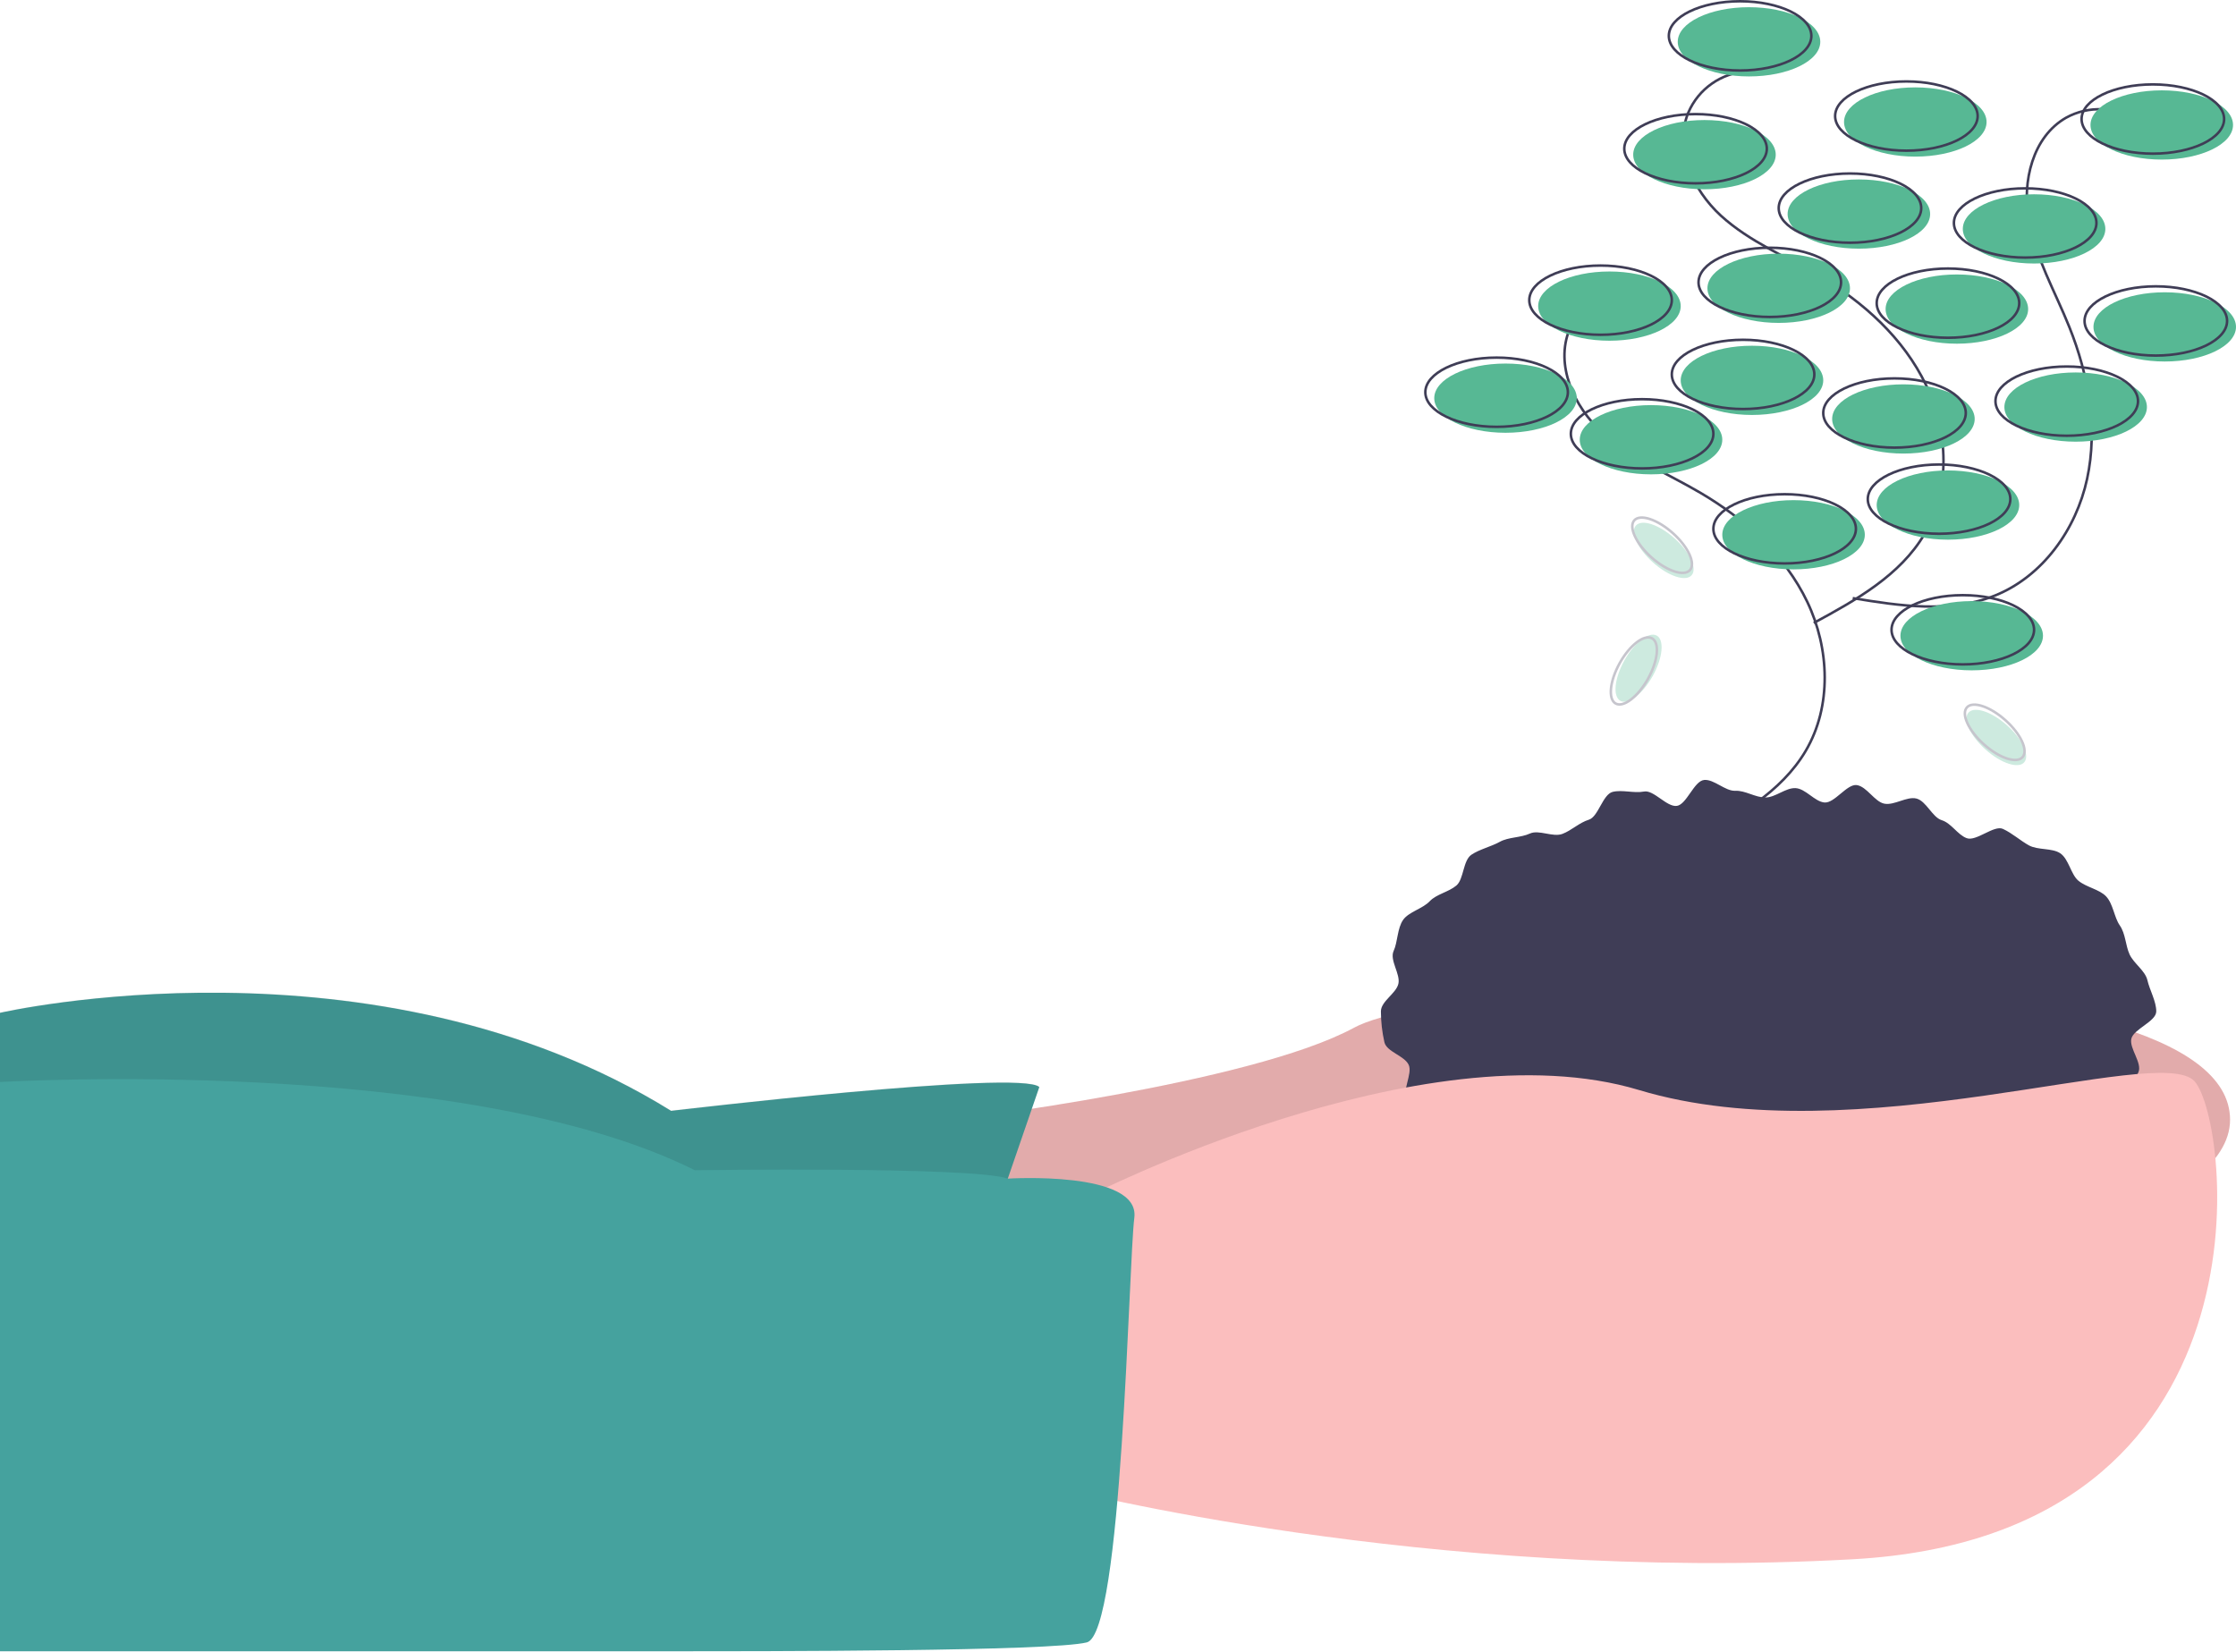
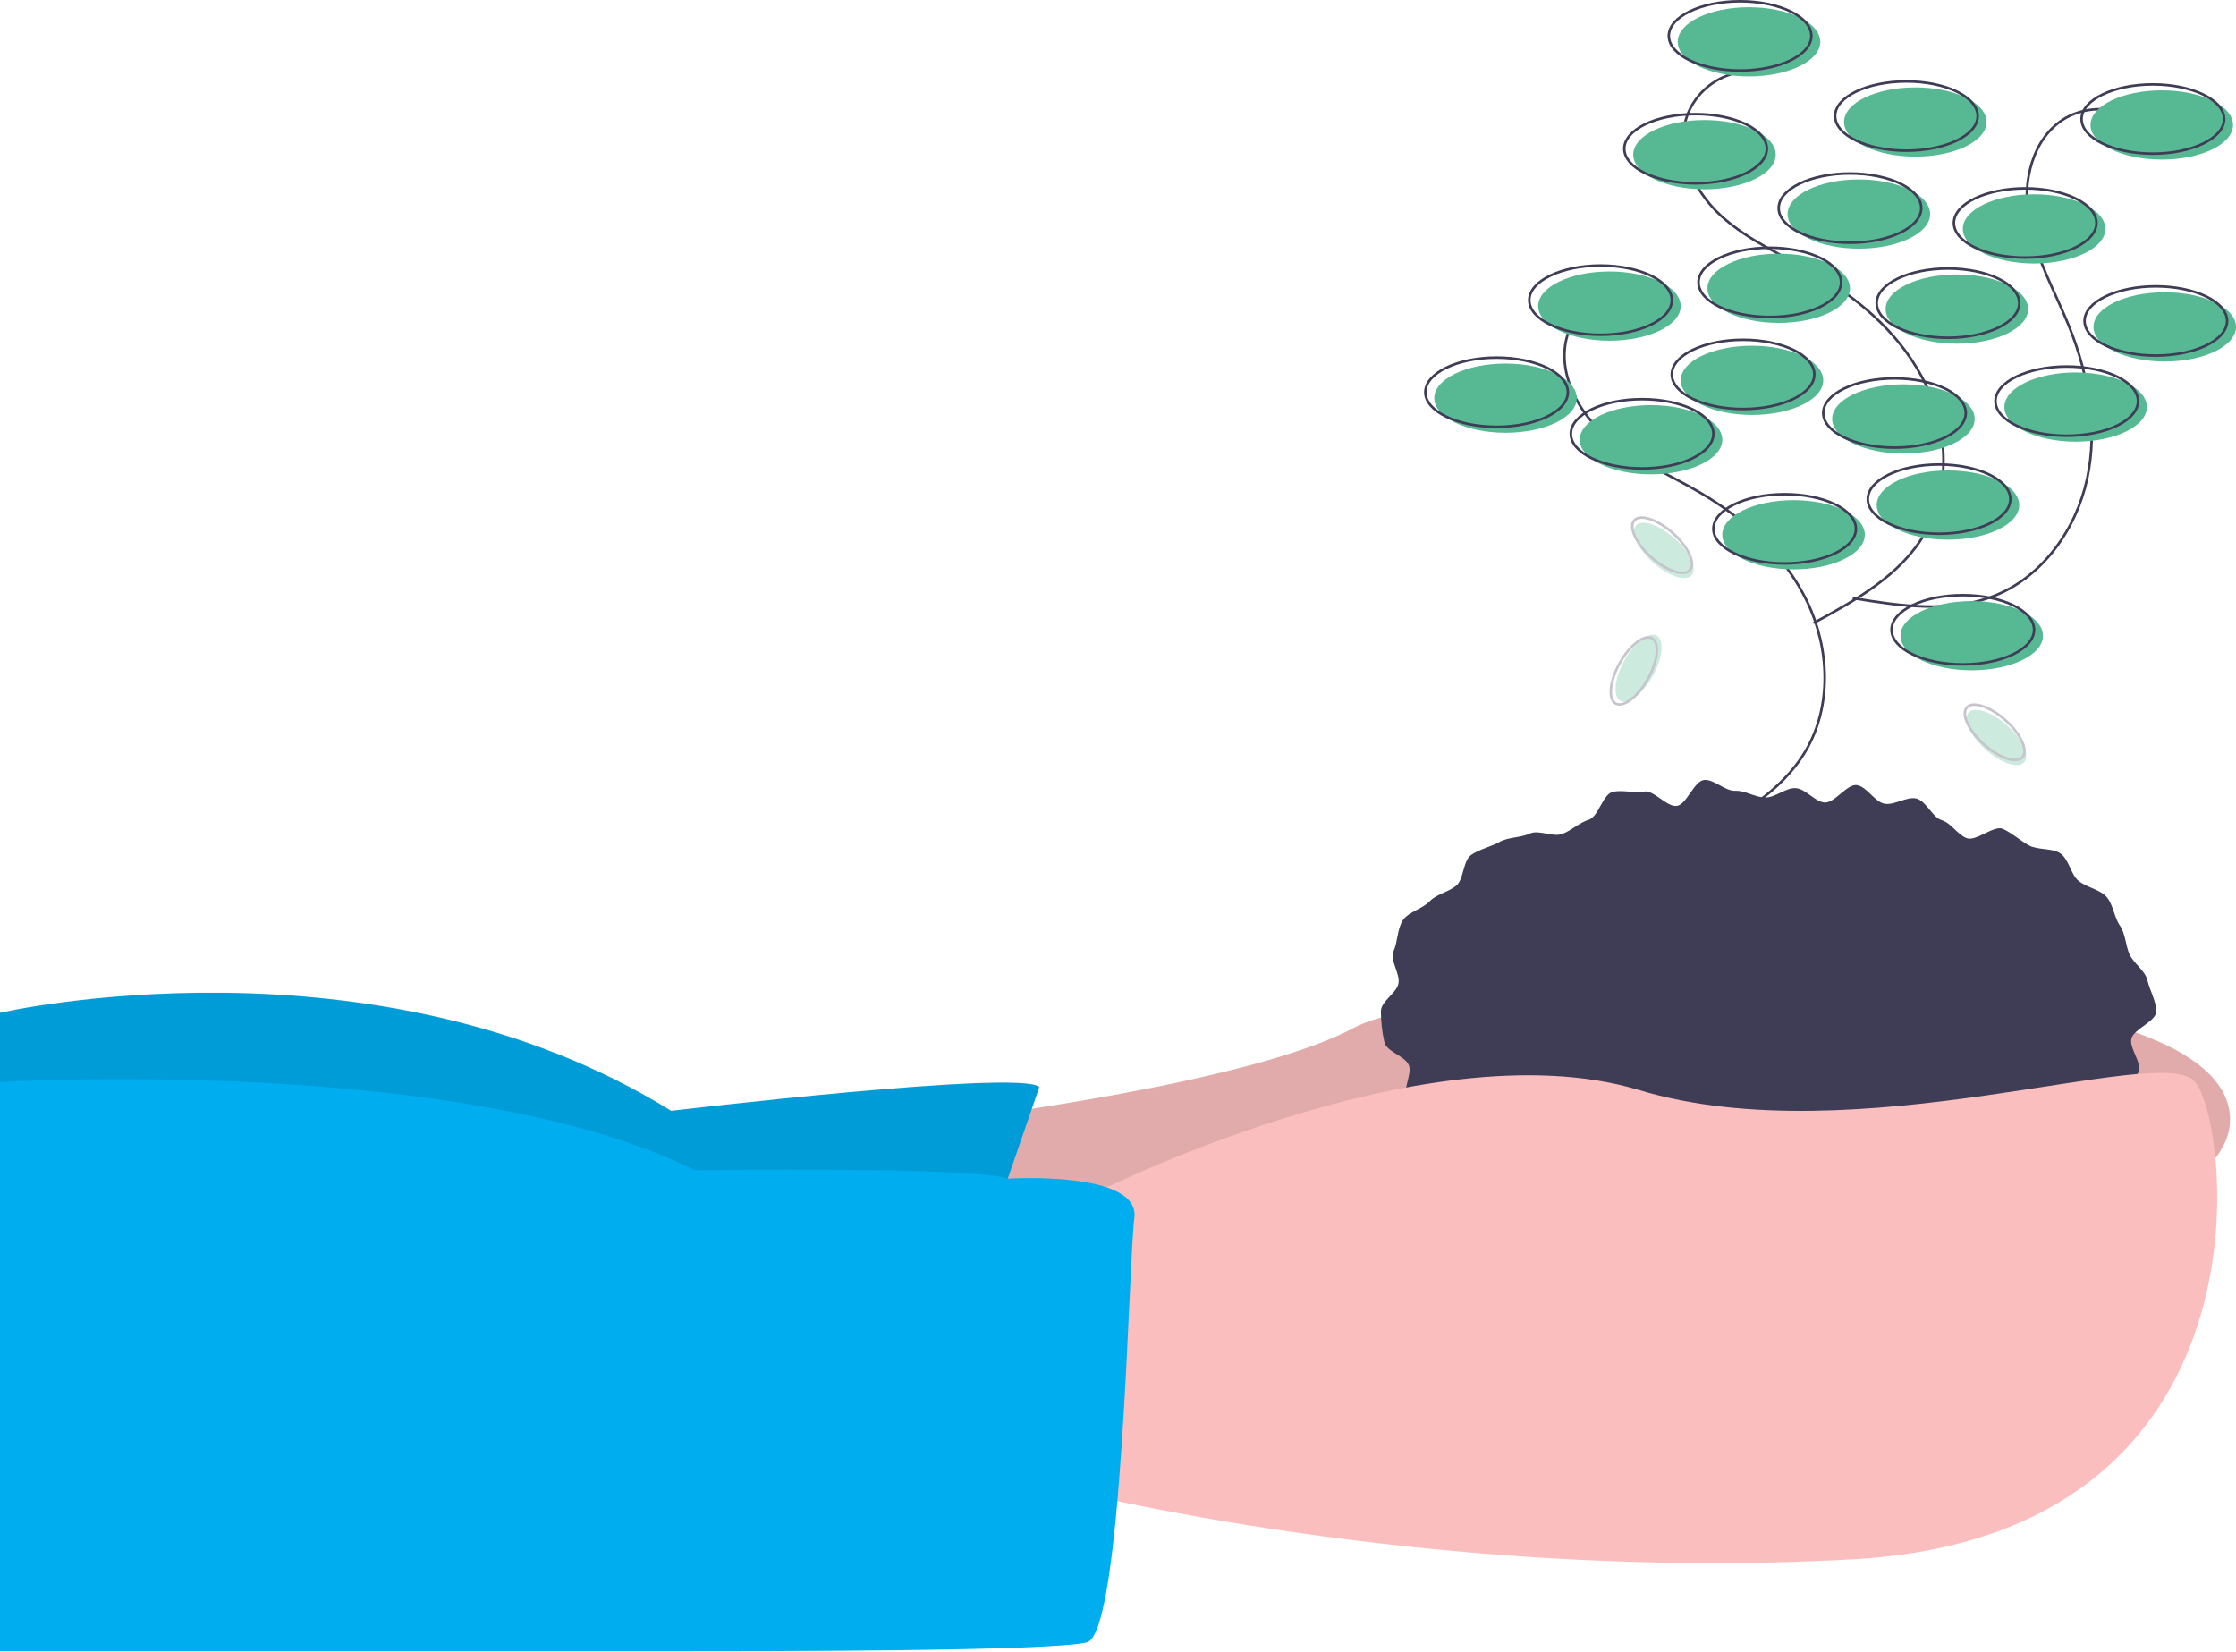
<svg xmlns="http://www.w3.org/2000/svg" id="abc544d7-1a04-40cc-926f-7ea71d989639" data-name="Layer 1" width="886" height="654.301" viewBox="0 0 886 654.301">
  <path d="M534.697,566.284s117.663-14.12,158.845-36.475,347.105-32.946,347.105,36.475S688.835,666.298,688.835,666.298L504.105,655.708Z" transform="translate(-157 -122.5995)" fill="#fbbebe" />
  <path d="M534.697,566.284s117.663-14.12,158.845-36.475,347.105-32.946,347.105,36.475S688.835,666.298,688.835,666.298L504.105,655.708Z" transform="translate(-157 -122.5995)" opacity="0.1" />
-   <path d="M568.819,553.341l-24.709,71.774L157,629.822V523.926s148.255-34.122,265.918,38.829C422.918,562.754,561.76,546.282,568.819,553.341Z" transform="translate(-157 -122.5995)" fill="#45a29e" />
+   <path d="M568.819,553.341l-24.709,71.774L157,629.822V523.926s148.255-34.122,265.918,38.829C422.918,562.754,561.76,546.282,568.819,553.341Z" transform="translate(-157 -122.5995)" fill="#00adef" />
  <path d="M568.819,553.226,544.11,625,157,629.707V523.81s148.255-34.122,265.918,38.829C422.918,562.639,561.76,546.166,568.819,553.226Z" transform="translate(-157 -122.5995)" opacity="0.1" />
  <path d="M1011.404,523.337c0,4.01-8.993,6.987-9.877,10.856-.877,3.837,4.466,9.672,2.775,13.336a72.563,72.563,0,0,1-6.172,10.733c-2.215,3.171-9.057,2.708-11.862,5.682a94.319,94.319,0,0,1-8.712,7.576c-2.977,2.476-7.01,2.995-10.395,5.274-3.219,2.167-2.829,10.116-6.389,12.089-3.402,1.886-8.61.369-12.3,2.064-3.542,1.627-5.41,7.511-9.197,8.95-3.652,1.388-8.173.79-12.034,1.992-3.737,1.163-7.918.974-11.834,1.954-3.803.951-6.707,6.651-10.662,7.419-3.854.749-8.371-1.248-12.356-.681-3.892.554-8.418-4.372-12.421-3.999-3.918.365-7.611,2.645-11.624,2.829-3.935.181-7.825,1.914-11.839,1.914-4.013,0-8.155,3.765-12.089,3.585-4.013-.184-7.646-5.891-11.564-6.256-4.004-.373-8.779,5.589-12.671,5.035-3.985-.567-7.141-6.402-10.995-7.151-3.957-.769-9.067,3.402-12.87,2.451-3.916-.979-6.241-7.768-9.978-8.931-3.861-1.202-8.647.426-12.299-.962-3.788-1.439-8.402-1.208-11.944-2.835-3.69-1.695-6.339-5.706-9.742-7.591-3.56-1.973-5.202-6.867-8.421-9.035-3.385-2.279-8.543-1.988-11.52-4.464-3.143-2.614-9.032-2.75-11.684-5.563-2.805-2.974-3.94-7.969-6.155-11.141-2.333-3.34,2.245-10.403.617-13.933-1.69-3.664-8.756-5.152-9.632-8.989a56.435,56.435,0,0,1-1.384-12.207c0-4.01,6.043-7.075,6.927-10.943.877-3.837-3.571-9.348-1.88-13.012,1.629-3.531,1.421-8.959,3.754-12.3,2.215-3.171,7.742-4.415,10.548-7.389,2.652-2.812,7.4-3.596,10.543-6.21,2.977-2.476,2.598-9.942,5.983-12.221,3.219-2.167,7.712-3.156,11.273-5.129,3.402-1.886,8.217-1.568,11.907-3.263,3.542-1.627,9.091,1.579,12.877.14,3.652-1.388,6.614-4.421,10.476-5.623,3.737-1.163,5.493-10.035,9.409-11.014,3.803-.951,8.481.628,12.437-.141,3.854-.749,9.04,6.251,13.025,5.684,3.892-.554,6.802-9.898,10.806-10.27,3.918-.365,8.337,4.475,12.349,4.29,3.935-.181,7.886,2.655,11.9,2.655,4.013,0,8.012-3.892,11.946-3.711,4.013.184,7.551,5.327,11.469,5.692,4.004.373,8.919-7.45,12.811-6.896,3.985.567,7.064,6.614,10.918,7.363,3.957.769,8.912-2.986,12.716-2.034,3.916.979,6.273,7.407,10.01,8.57,3.861,1.202,6.24,5.736,9.892,7.124,3.788,1.439,10.823-5.294,14.366-3.667,3.69,1.695,6.878,4.628,10.28,6.514,3.56,1.973,9.22.981,12.439,3.148,3.385,2.279,4.218,8.398,7.195,10.874,3.143,2.614,8.327,3.401,10.98,6.213,2.805,2.974,3.195,8.304,5.41,11.476,2.333,3.34,2.26,7.969,3.888,11.499,1.69,3.664,6.202,6.435,7.078,10.271C1008.786,514.895,1011.404,519.328,1011.404,523.337Z" transform="translate(-157 -122.5995)" fill="#3f3d56" />
  <path d="M587.645,596.877S720.604,528.632,806.498,554.518s205.91-18.826,220.029-3.53,34.122,180.024-135.312,189.437-314.159-28.239-314.159-28.239Z" transform="translate(-157 -122.5995)" fill="#fbbebe" />
-   <path d="M556.334,589.609S608.825,586.287,606.471,605.113s-4.707,164.728-18.826,168.258-125.899,3.53-171.788,3.53H157V551.326s183.554-10.928,275.331,34.961C432.331,586.287,542.672,584.694,556.334,589.609Z" transform="translate(-157 -122.5995)" fill="#45a29e" />
+   <path d="M556.334,589.609S608.825,586.287,606.471,605.113s-4.707,164.728-18.826,168.258-125.899,3.53-171.788,3.53H157V551.326s183.554-10.928,275.331,34.961C432.331,586.287,542.672,584.694,556.334,589.609Z" transform="translate(-157 -122.5995)" fill="#00adef" />
  <path d="M802.239,236.779a27.041,27.041,0,0,0-23.309,16.297c-5.828,14.089,1.676,30.638,12.942,40.912s25.737,16.146,38.886,23.865c17.661,10.368,33.53,24.76,42.367,43.234s9.776,41.359-.611,59.008c-9.641,16.381-27.171,26.186-43.891,35.228" transform="translate(-157 -122.5995)" fill="none" stroke="#3f3d56" stroke-miterlimit="10" />
  <path d="M849.304,150.885a27.041,27.041,0,0,0-23.309,16.297c-5.828,14.089,1.676,30.638,12.942,40.912s25.737,16.146,38.886,23.865c17.661,10.368,33.53,24.76,42.367,43.234s9.776,41.359-.611,59.008c-9.641,16.381-27.171,26.186-43.891,35.228" transform="translate(-157 -122.5995)" fill="none" stroke="#3f3d56" stroke-miterlimit="10" />
  <path d="M1004.051,170.64a27.041,27.041,0,0,0-28.408-1.382c-13.233,7.572-17.431,25.252-14.812,40.272s10.467,28.523,16.138,42.675c7.618,19.009,11.356,40.104,7.034,60.122s-17.588,38.688-36.606,46.285c-17.652,7.051-37.515,4.072-56.271.987" transform="translate(-157 -122.5995)" fill="none" stroke="#3f3d56" stroke-miterlimit="10" />
  <ellipse cx="710.683" cy="211.889" rx="28.239" ry="13.716" fill="#57b894" />
  <ellipse cx="707.153" cy="209.536" rx="28.239" ry="13.716" fill="none" stroke="#3f3d56" stroke-miterlimit="10" />
  <ellipse cx="771.867" cy="200.123" rx="28.239" ry="13.716" fill="#57b894" />
  <ellipse cx="768.337" cy="197.77" rx="28.239" ry="13.716" fill="none" stroke="#3f3d56" stroke-miterlimit="10" />
  <ellipse cx="781.28" cy="251.895" rx="28.239" ry="13.716" fill="#57b894" />
  <ellipse cx="777.75" cy="249.541" rx="28.239" ry="13.716" fill="none" stroke="#3f3d56" stroke-miterlimit="10" />
  <ellipse cx="775.397" cy="122.466" rx="28.239" ry="13.716" fill="#57b894" />
  <ellipse cx="771.867" cy="120.113" rx="28.239" ry="13.716" fill="none" stroke="#3f3d56" stroke-miterlimit="10" />
  <ellipse cx="704.799" cy="114.229" rx="28.239" ry="13.716" fill="#57b894" />
  <ellipse cx="701.27" cy="111.876" rx="28.239" ry="13.716" fill="none" stroke="#3f3d56" stroke-miterlimit="10" />
  <ellipse cx="736.568" cy="84.814" rx="28.239" ry="13.716" fill="#57b894" />
  <ellipse cx="733.039" cy="82.46" rx="28.239" ry="13.716" fill="none" stroke="#3f3d56" stroke-miterlimit="10" />
  <ellipse cx="805.989" cy="90.697" rx="28.239" ry="13.716" fill="#57b894" />
  <ellipse cx="802.46" cy="88.344" rx="28.239" ry="13.716" fill="none" stroke="#3f3d56" stroke-miterlimit="10" />
  <ellipse cx="857.761" cy="129.526" rx="28.239" ry="13.716" fill="#57b894" />
  <ellipse cx="854.231" cy="127.172" rx="28.239" ry="13.716" fill="none" stroke="#3f3d56" stroke-miterlimit="10" />
  <ellipse cx="675.384" cy="61.281" rx="28.239" ry="13.716" fill="#57b894" />
  <ellipse cx="671.854" cy="58.928" rx="28.239" ry="13.716" fill="none" stroke="#3f3d56" stroke-miterlimit="10" />
  <ellipse cx="693.033" cy="16.569" rx="28.239" ry="13.716" fill="#57b894" />
  <ellipse cx="689.503" cy="14.216" rx="28.239" ry="13.716" fill="none" stroke="#3f3d56" stroke-miterlimit="10" />
  <ellipse cx="856.584" cy="49.515" rx="28.239" ry="13.716" fill="#57b894" />
  <ellipse cx="853.054" cy="47.162" rx="28.239" ry="13.716" fill="none" stroke="#3f3d56" stroke-miterlimit="10" />
  <ellipse cx="596.55" cy="157.765" rx="28.239" ry="13.716" fill="#57b894" />
  <ellipse cx="593.02" cy="155.411" rx="28.239" ry="13.716" fill="none" stroke="#3f3d56" stroke-miterlimit="10" />
  <ellipse cx="694.21" cy="150.705" rx="28.239" ry="13.716" fill="#57b894" />
  <ellipse cx="690.68" cy="148.352" rx="28.239" ry="13.716" fill="none" stroke="#3f3d56" stroke-miterlimit="10" />
  <ellipse cx="822.462" cy="161.294" rx="28.239" ry="13.716" fill="#57b894" />
  <ellipse cx="818.932" cy="158.941" rx="28.239" ry="13.716" fill="none" stroke="#3f3d56" stroke-miterlimit="10" />
  <ellipse cx="754.218" cy="166.001" rx="28.239" ry="13.716" fill="#57b894" />
  <ellipse cx="750.688" cy="163.648" rx="28.239" ry="13.716" fill="none" stroke="#3f3d56" stroke-miterlimit="10" />
  <ellipse cx="758.924" cy="48.338" rx="28.239" ry="13.716" fill="#57b894" />
  <ellipse cx="755.394" cy="45.985" rx="28.239" ry="13.716" fill="none" stroke="#3f3d56" stroke-miterlimit="10" />
  <ellipse cx="637.732" cy="121.289" rx="28.239" ry="13.716" fill="#57b894" />
  <ellipse cx="634.202" cy="118.936" rx="28.239" ry="13.716" fill="none" stroke="#3f3d56" stroke-miterlimit="10" />
  <ellipse cx="654.205" cy="174.237" rx="28.239" ry="13.716" fill="#57b894" />
  <ellipse cx="650.675" cy="171.884" rx="28.239" ry="13.716" fill="none" stroke="#3f3d56" stroke-miterlimit="10" />
  <g opacity="0.3">
    <ellipse cx="806.269" cy="387.365" rx="14.794" ry="6.407" transform="translate(-82.2221 779.5881) rotate(-60.79941)" fill="#57b894" />
    <ellipse cx="804.407" cy="388.443" rx="14.794" ry="6.407" transform="translate(-84.11655 778.515) rotate(-60.79941)" fill="none" stroke="#3f3d56" stroke-miterlimit="10" />
  </g>
  <g opacity="0.3">
    <ellipse cx="948.032" cy="414.816" rx="6.407" ry="14.794" transform="translate(-150.3063 722.0064) rotate(-48.17218)" fill="#57b894" />
    <ellipse cx="947.387" cy="412.764" rx="6.407" ry="14.794" transform="translate(-148.9918 720.8422) rotate(-48.17218)" fill="none" stroke="#3f3d56" stroke-miterlimit="10" />
  </g>
  <g opacity="0.3">
    <ellipse cx="816.25" cy="340.689" rx="6.407" ry="14.794" transform="translate(-138.9674 599.1163) rotate(-48.17218)" fill="#57b894" />
    <ellipse cx="815.605" cy="338.636" rx="6.407" ry="14.794" transform="translate(-137.6529 597.9521) rotate(-48.17218)" fill="none" stroke="#3f3d56" stroke-miterlimit="10" />
  </g>
</svg>
